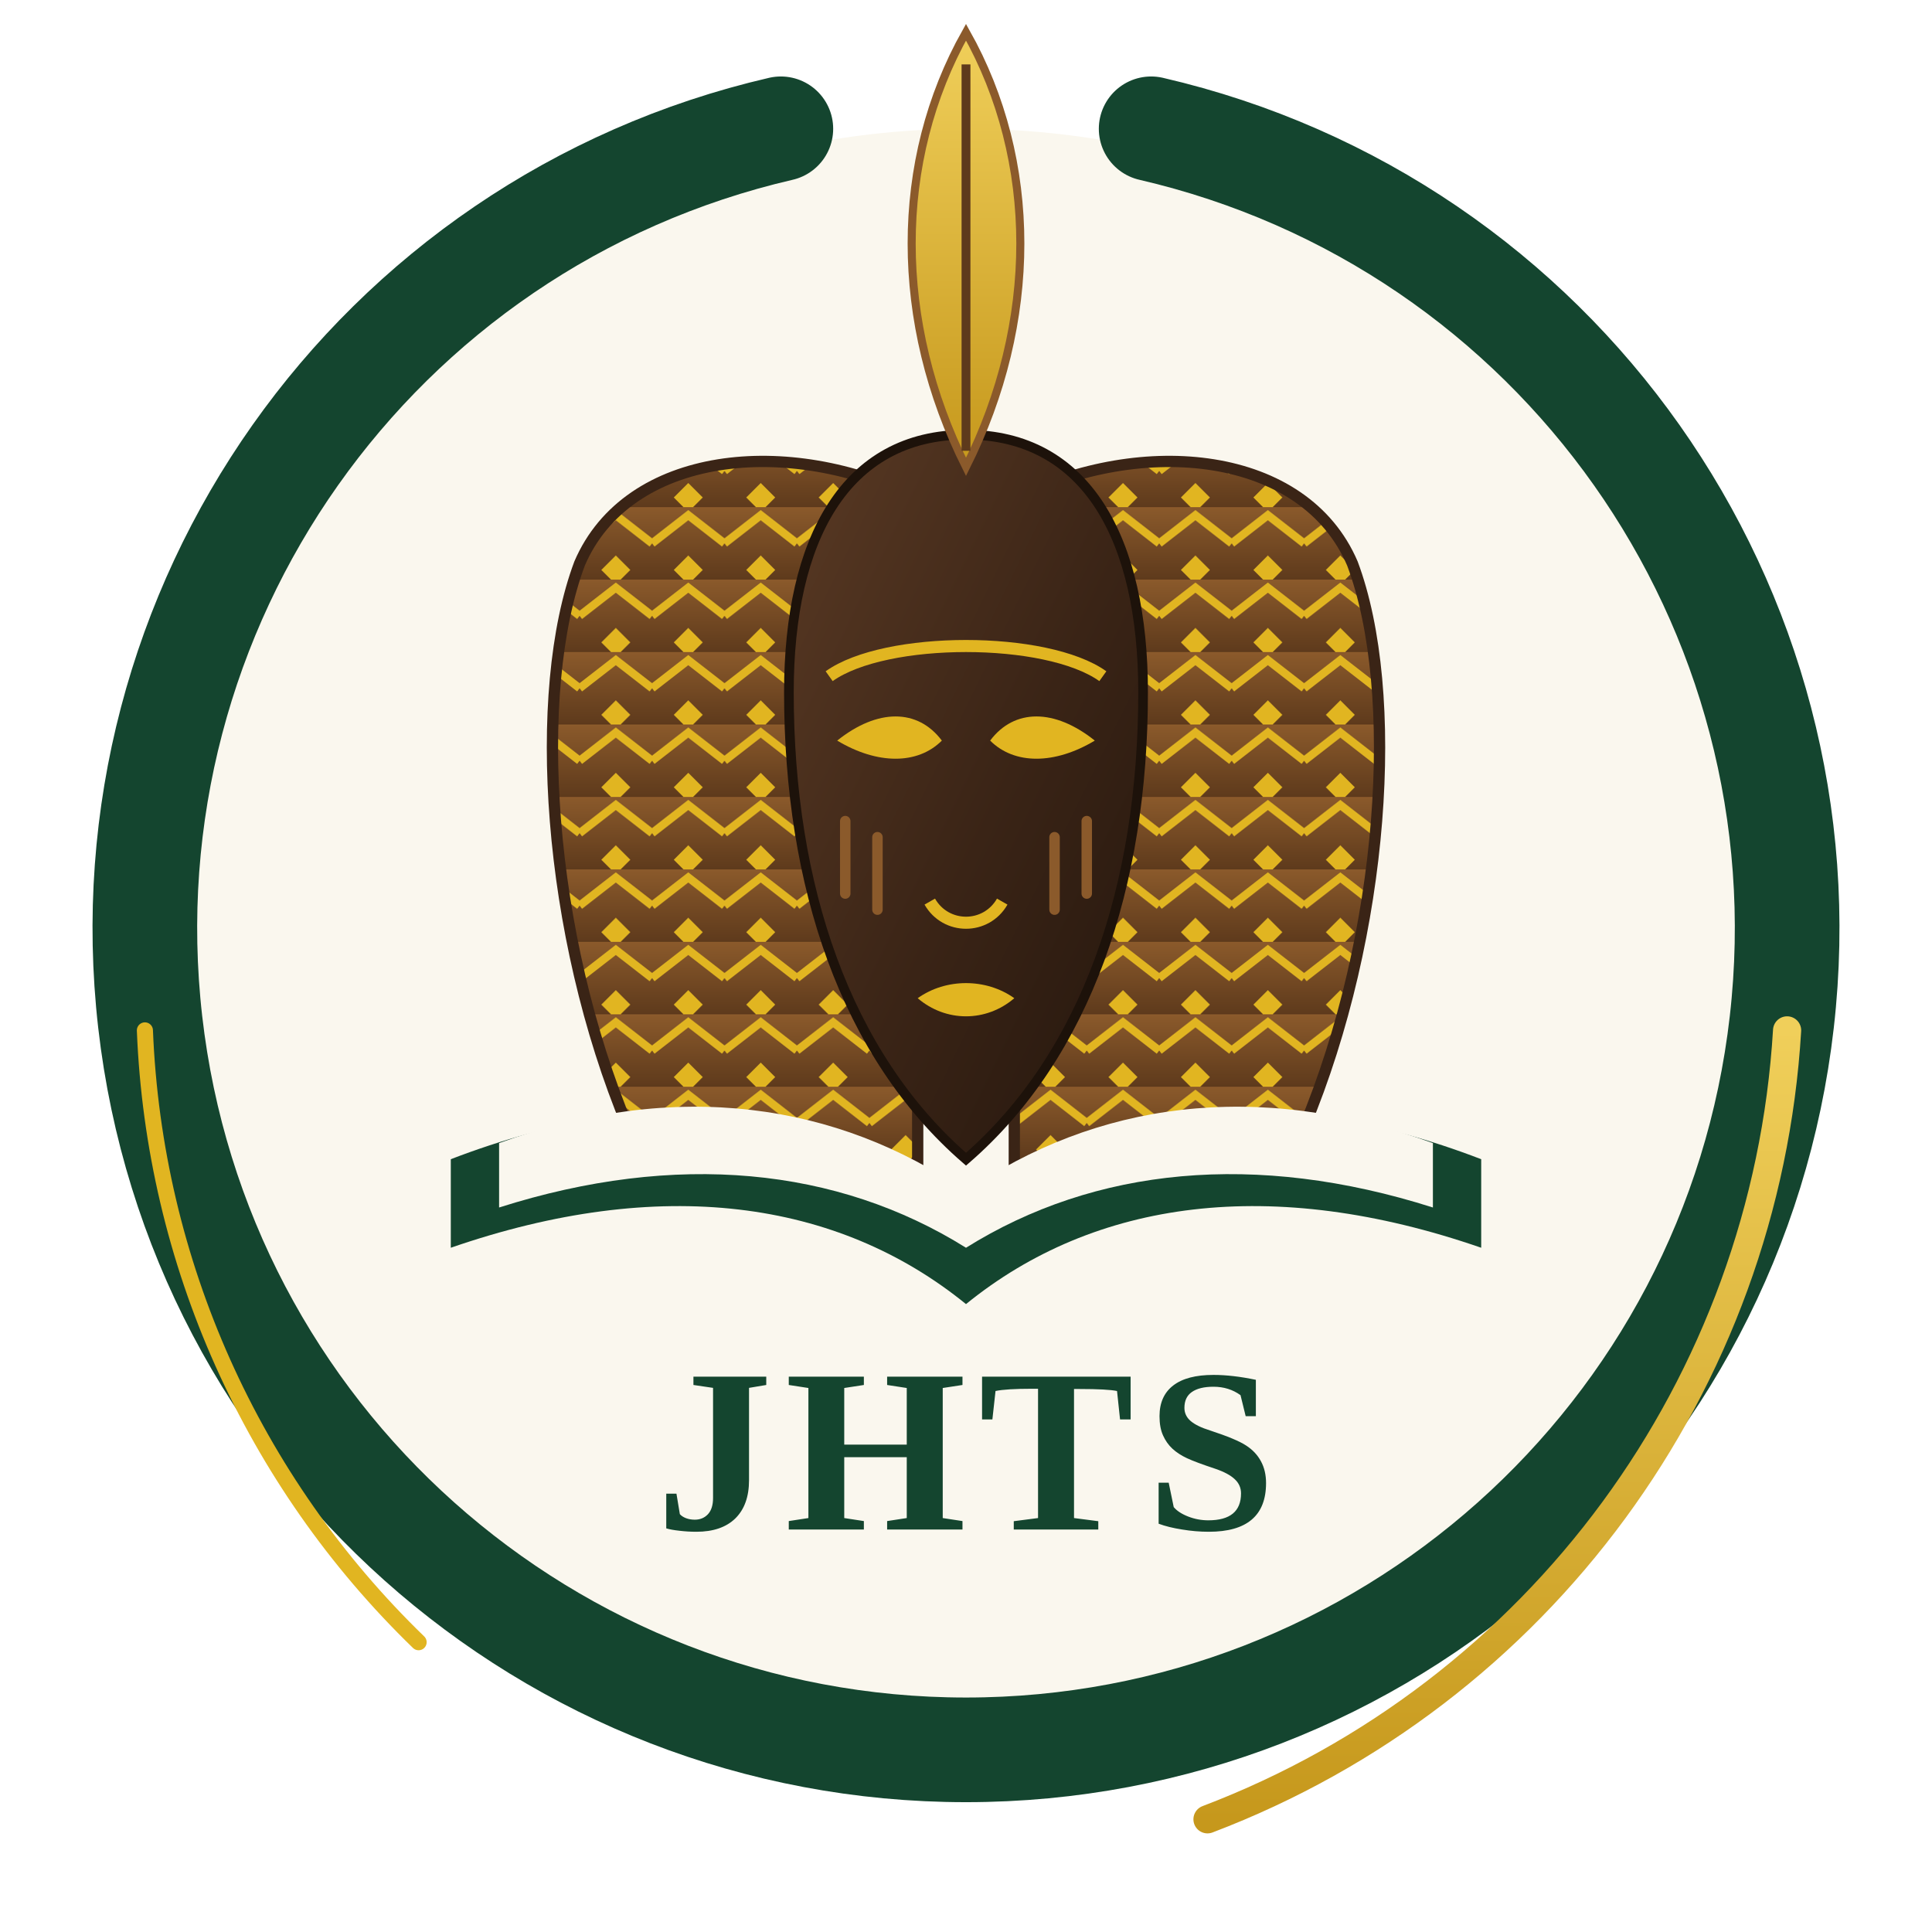
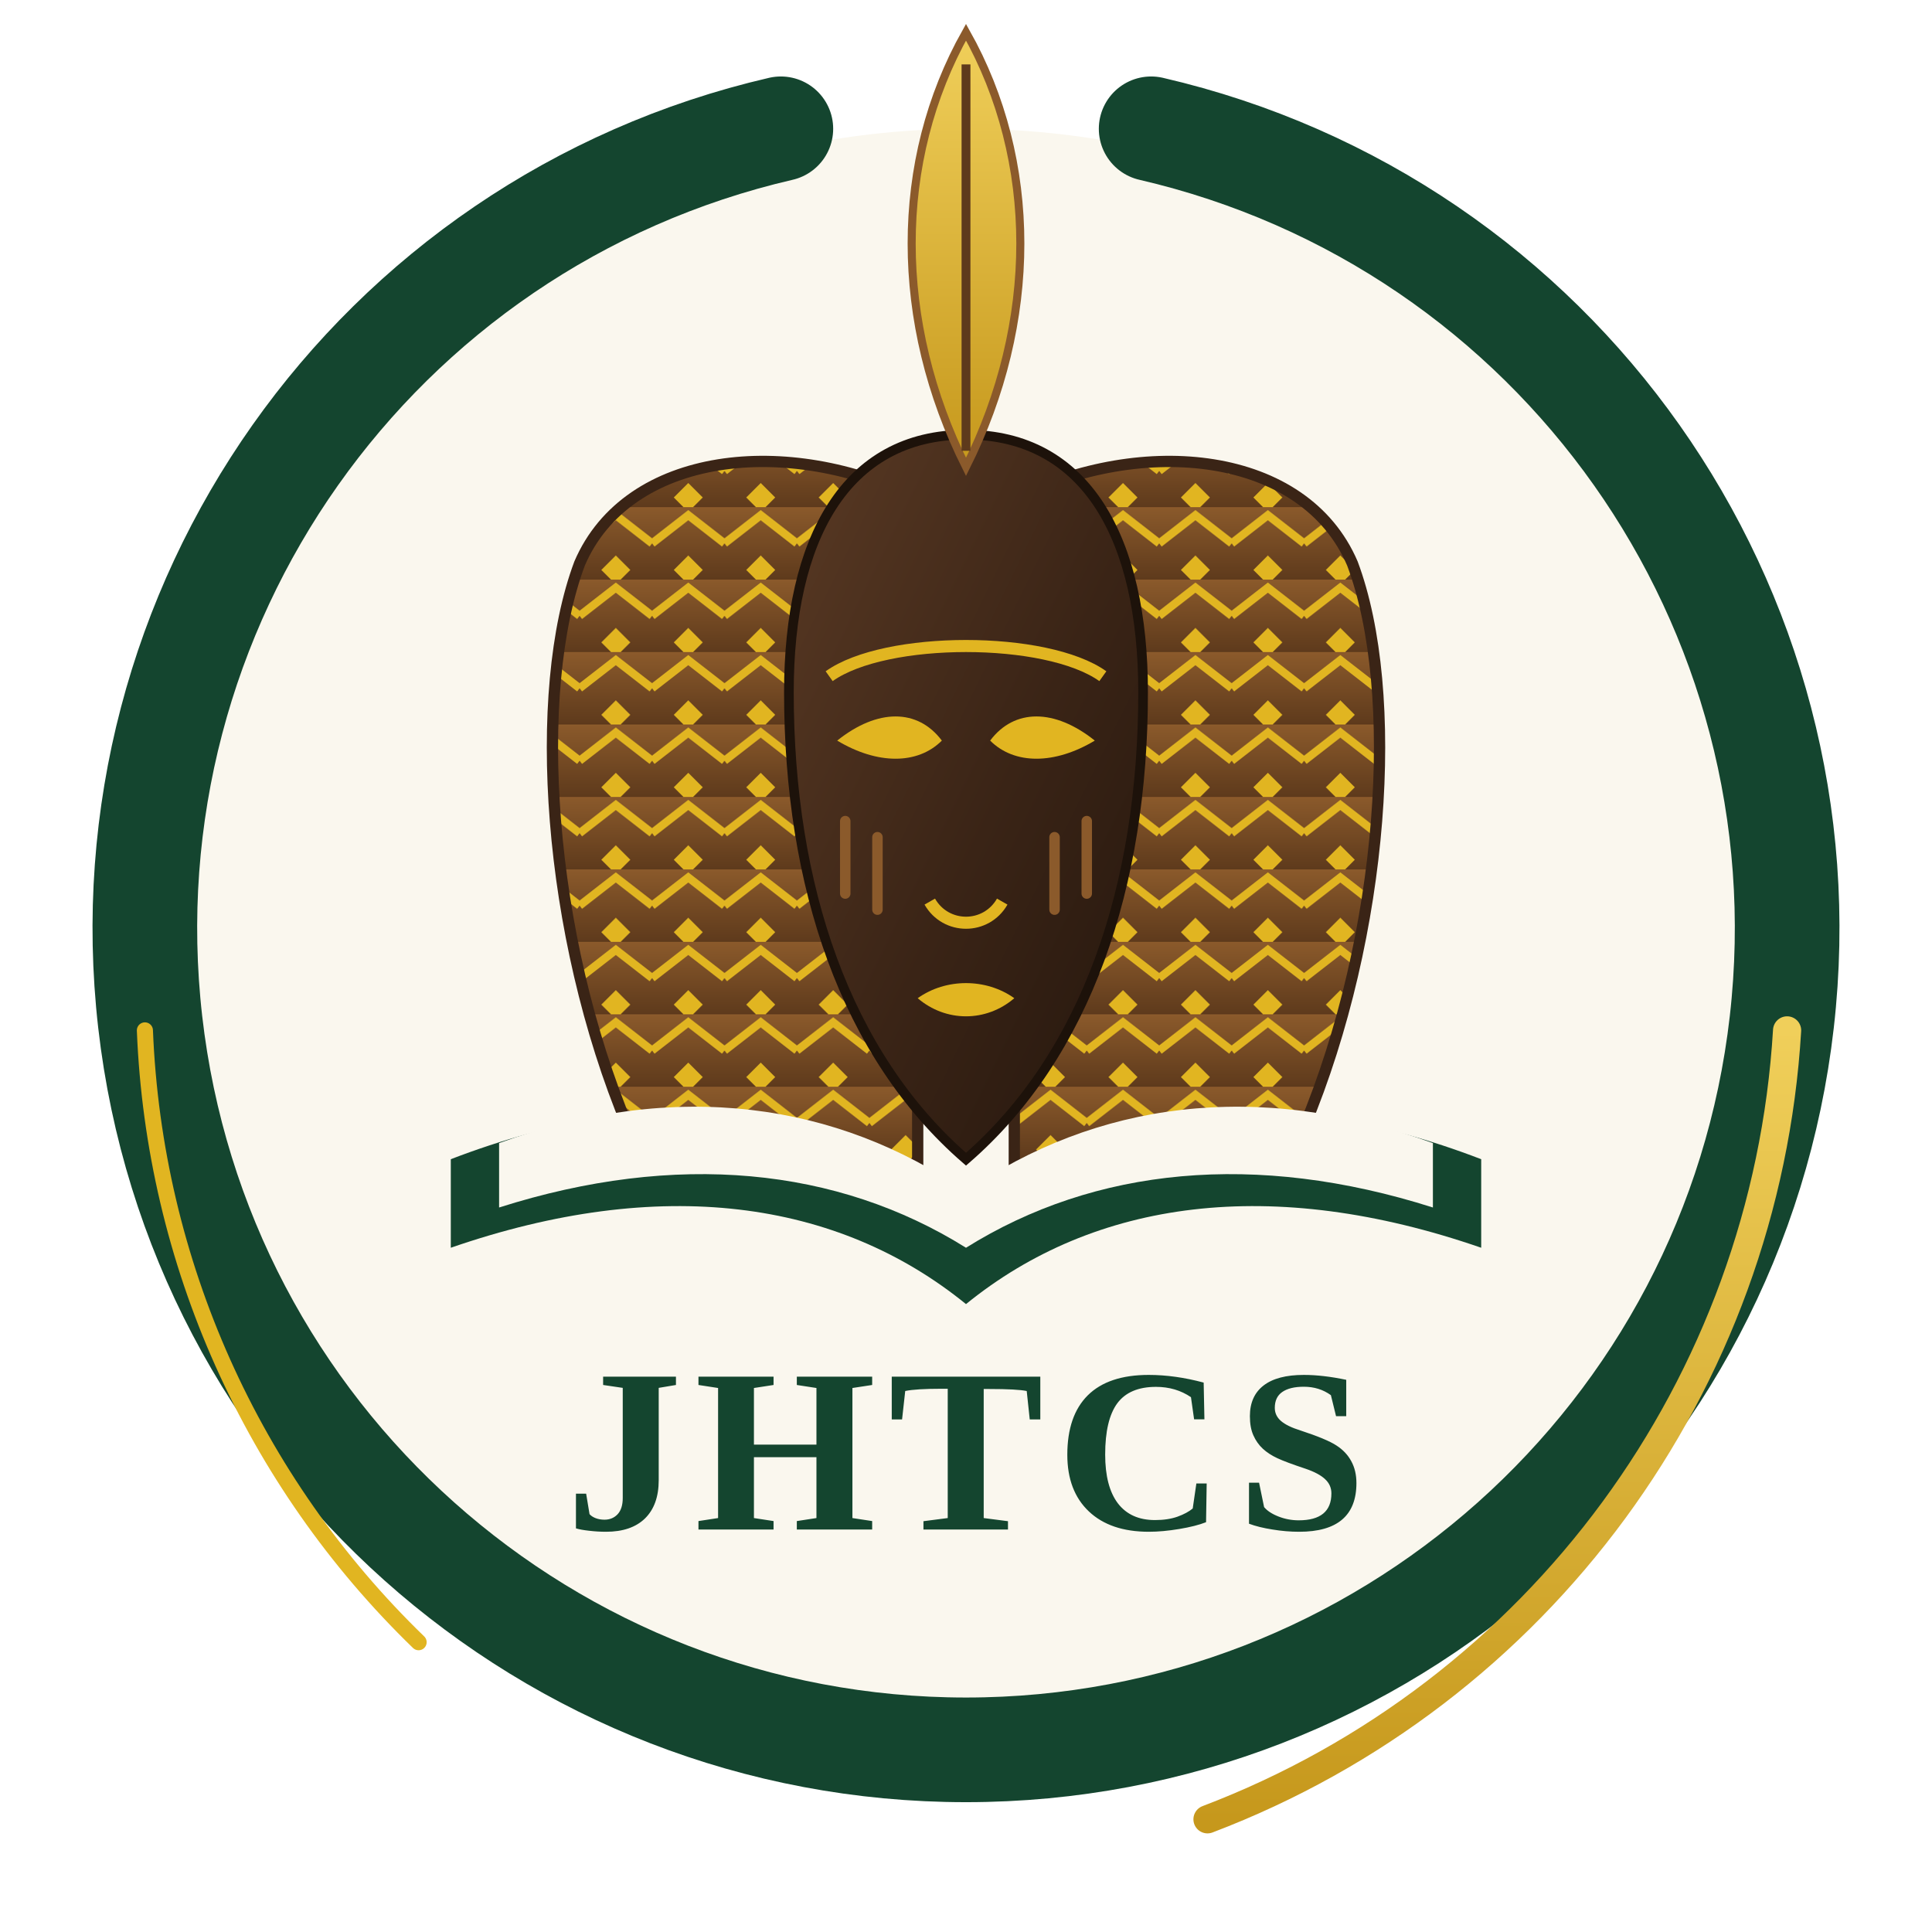
- <svg xmlns="http://www.w3.org/2000/svg" viewBox="0 0 240 240" role="img" aria-label="JHTS" focusable="false">
+ <svg xmlns="http://www.w3.org/2000/svg" viewBox="0 0 240 240" role="img" aria-label="JHTCS" focusable="false">
  <defs>
    <linearGradient id="wood-R0" x1="0" y1="0" x2="1" y2="1">
      <stop offset="0" stop-color="#5a3a24" />
      <stop offset="0.55" stop-color="#3a2416" />
      <stop offset="1" stop-color="#24160d" />
    </linearGradient>
    <linearGradient id="gold-R0" x1="0" y1="0" x2="0" y2="1">
      <stop offset="0" stop-color="#f0cf5a" />
      <stop offset="1" stop-color="#c6981c" />
    </linearGradient>
    <linearGradient id="bronze-R0" x1="0" y1="0" x2="0" y2="1">
      <stop offset="0" stop-color="#8b5a2b" />
      <stop offset="1" stop-color="#5e3a1c" />
    </linearGradient>
    <pattern id="carving-R0" width="9" height="9" patternUnits="userSpaceOnUse">
      <rect width="9" height="9" fill="url(#bronze-R0)" />
      <path d="M0 4.5 L4.5 1 L9 4.5" fill="none" stroke="#e1b521" stroke-width="1" />
      <path d="M4.5 6 L6.3 7.8 L4.5 9.6 L2.7 7.8Z" fill="#e1b521" />
    </pattern>
    <clipPath id="disc-R0">
      <circle cx="120" cy="118" r="95" />
    </clipPath>
  </defs>
  <circle cx="120" cy="118" r="102" fill="#faf7ee" />
  <path d="M97 16 A102 102 0 1 0 143 16" fill="none" stroke="#14452f" stroke-width="13" stroke-linecap="round" />
  <path d="M222 128 A112 112 0 0 1 150 226" fill="none" stroke="url(#gold-R0)" stroke-width="3.5" stroke-linecap="round" />
  <path d="M18 128 A112 112 0 0 0 52 204" fill="none" stroke="#e1b521" stroke-width="2" stroke-linecap="round" />
  <g clip-path="url(#disc-R0)">
    <path d="M114 62 C98 54 78 56 72 70 C66 86 68 116 78 140 L114 146Z" fill="url(#carving-R0)" stroke="#3a2416" stroke-width="1.4" />
    <path d="M126 62 C142 54 162 56 168 70 C174 86 172 116 162 140 L126 146Z" fill="url(#carving-R0)" stroke="#3a2416" stroke-width="1.4" />
    <path d="M56 144 C82 134 104 137 120 150 C136 137 158 134 184 144 L184 155 C158 146 136 149 120 162 C104 149 82 146 56 155Z" fill="#14452f" />
    <path d="M62 142 C84 134 104 137 120 148 L120 155 C104 145 84 143 62 150Z" fill="#faf7ee" />
    <path d="M178 142 C156 134 136 137 120 148 L120 155 C136 145 156 143 178 150Z" fill="#faf7ee" />
    <path d="M120 54 C105 54 98 67 98 86 C98 110 105 131 120 144 C135 131 142 110 142 86 C142 67 135 54 120 54Z" fill="url(#wood-R0)" stroke="#1d120a" stroke-width="1.2" />
    <path d="M103 84 C110 79 130 79 137 84" fill="none" stroke="#e1b521" stroke-width="1.5" />
    <path d="M104 92 C109 88 114 88 117 92 C114 95 109 95 104 92Z" fill="#e1b521" />
    <path d="M136 92 C131 88 126 88 123 92 C126 95 131 95 136 92Z" fill="#e1b521" />
    <path d="M120 66 L120 112" stroke="url(#gold-R0)" stroke-width="2.8" stroke-linecap="round" />
    <path d="M115.5 112 C117.5 115.5 122.5 115.5 124.5 112" fill="none" stroke="#e1b521" stroke-width="1.5" />
    <path d="M114 124 C117.5 121.5 122.5 121.5 126 124 C122.5 127 117.5 127 114 124Z" fill="#e1b521" />
    <path d="M105 102 L105 111 M109 104 L109 113 M135 102 L135 111 M131 104 L131 113" stroke="#8b5a2b" stroke-width="1.3" stroke-linecap="round" />
  </g>
  <path d="M120 4 C129 20 129 40 120 58 C111 40 111 20 120 4Z" fill="url(#gold-R0)" stroke="#8b5a2b" stroke-width="1" />
  <path d="M120 8 L120 56" stroke="#5e3a1c" stroke-width="1.1" />
-   <text x="120" y="190" text-anchor="middle" font-weight="800" font-size="29" fill="#14452f" letter-spacing="1.5" style="font-family:'Playfair Display', Georgia, 'Times New Roman', serif">JHTS</text>
+   <text x="120" y="190" text-anchor="middle" font-weight="800" font-size="29" fill="#14452f" letter-spacing="1.5" style="font-family:'Playfair Display', Georgia, 'Times New Roman', serif">JHTCS</text>
</svg>
